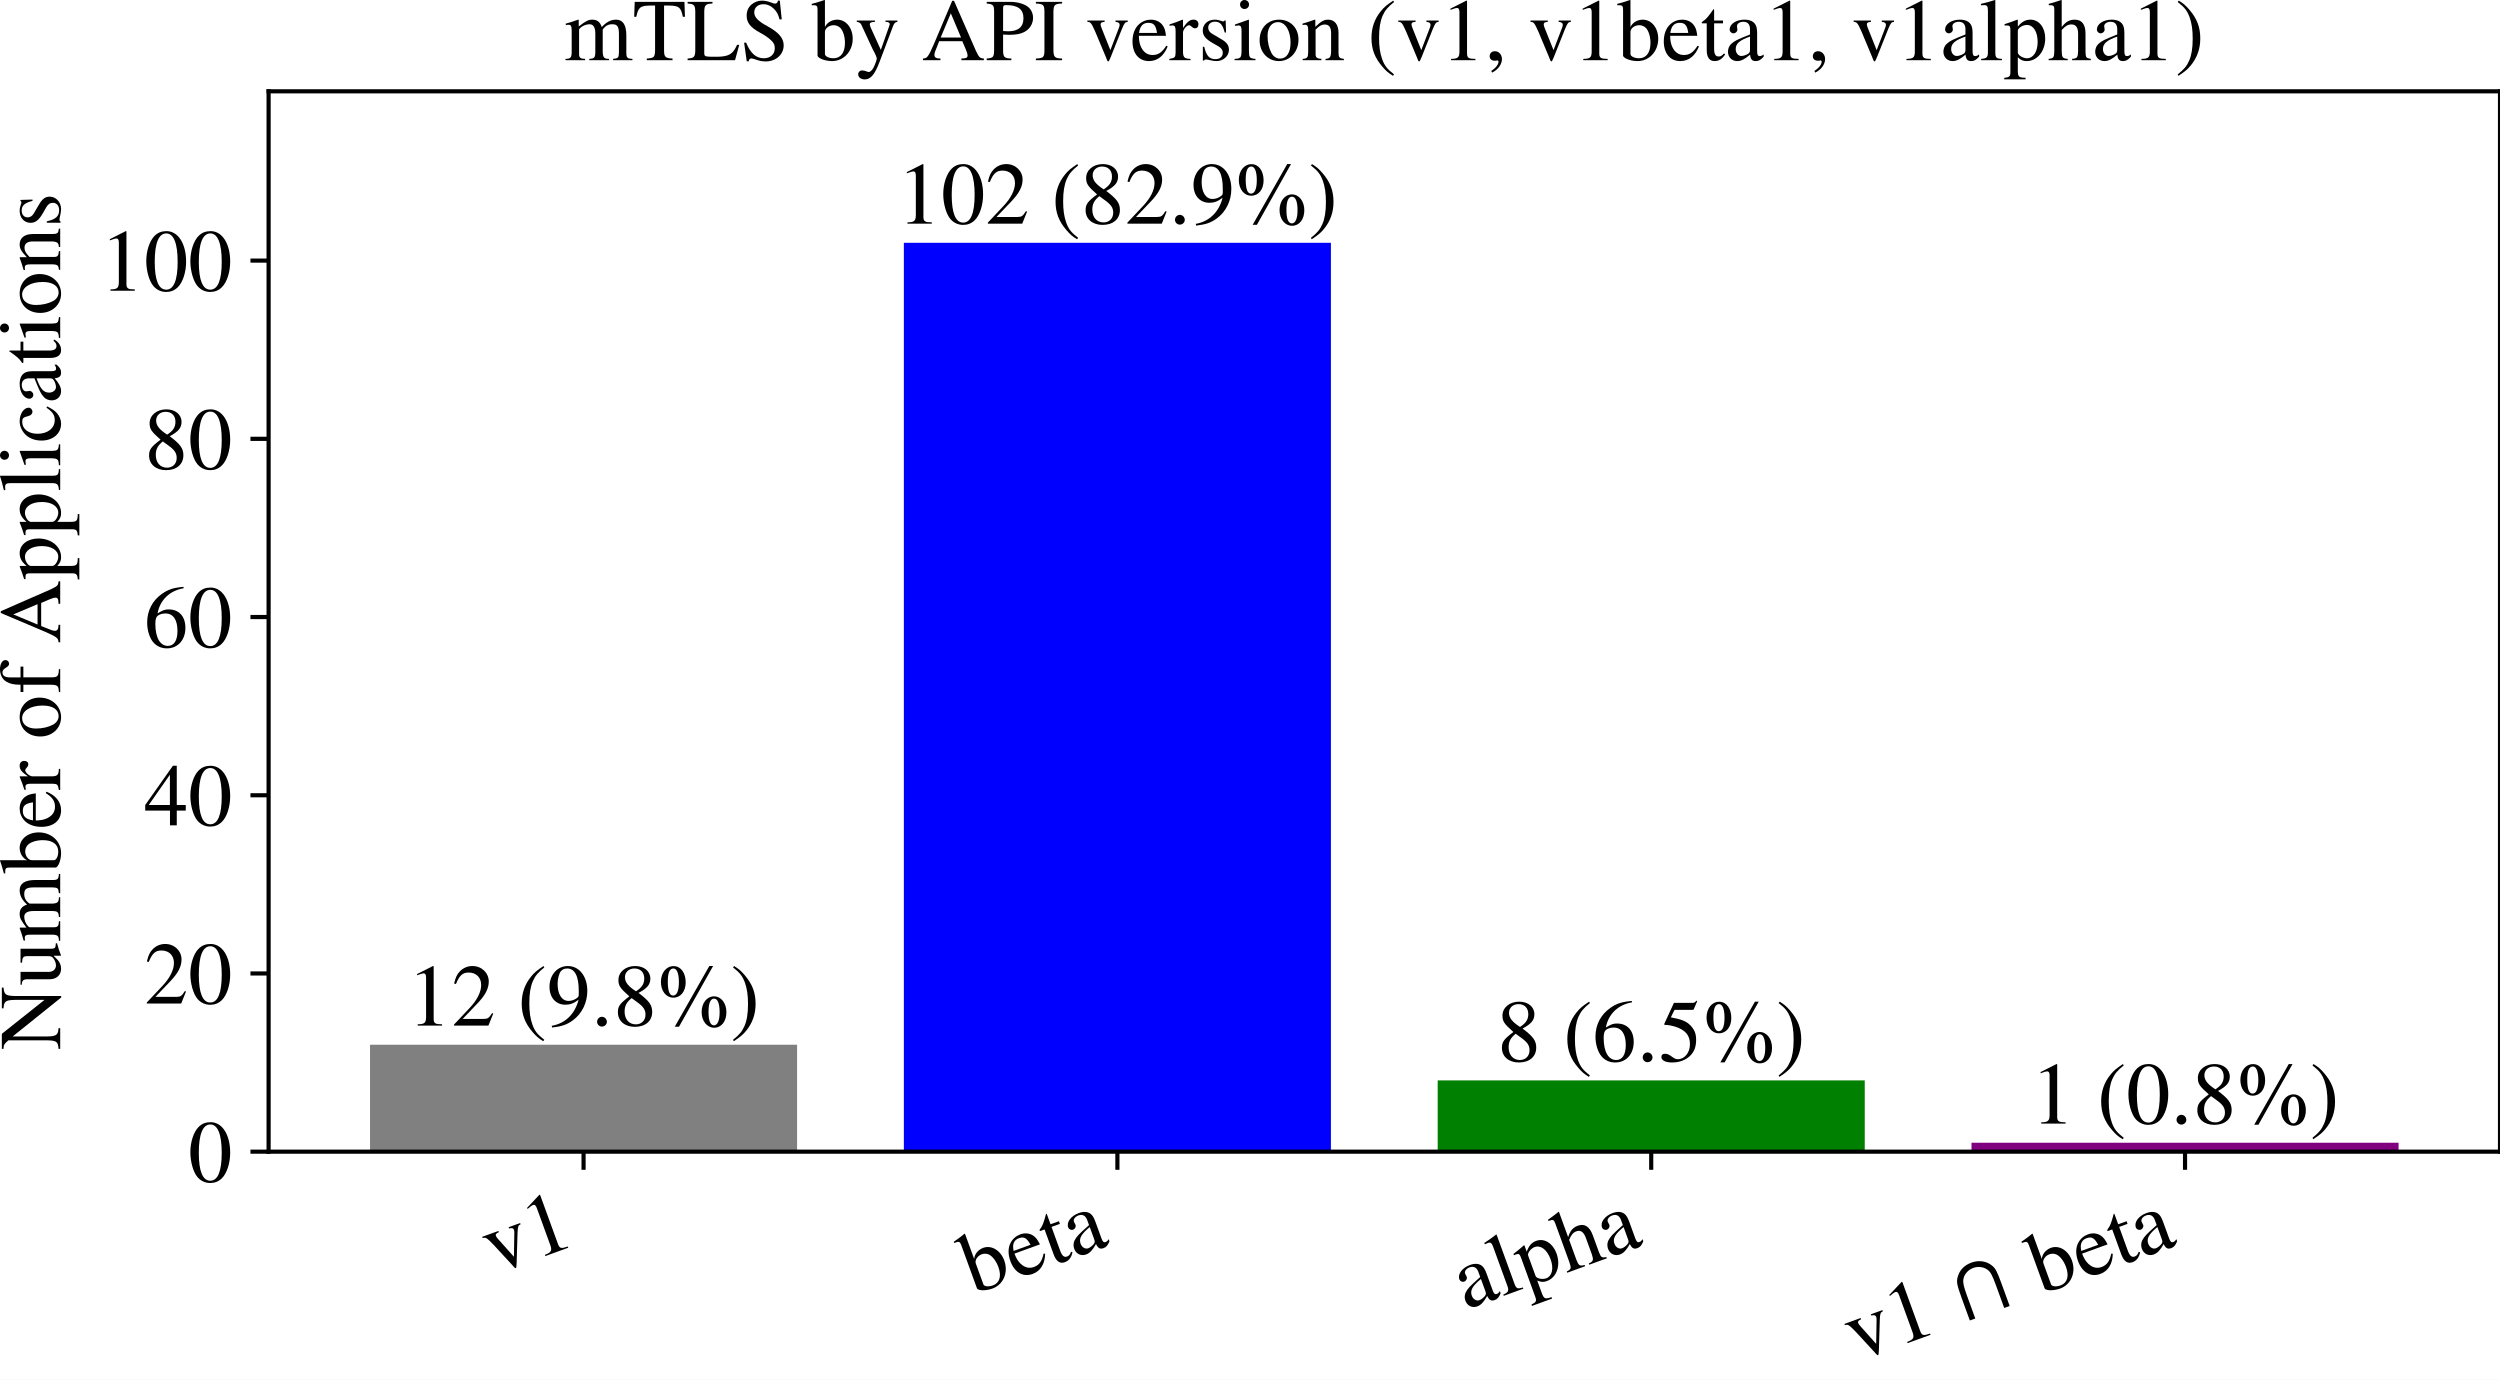
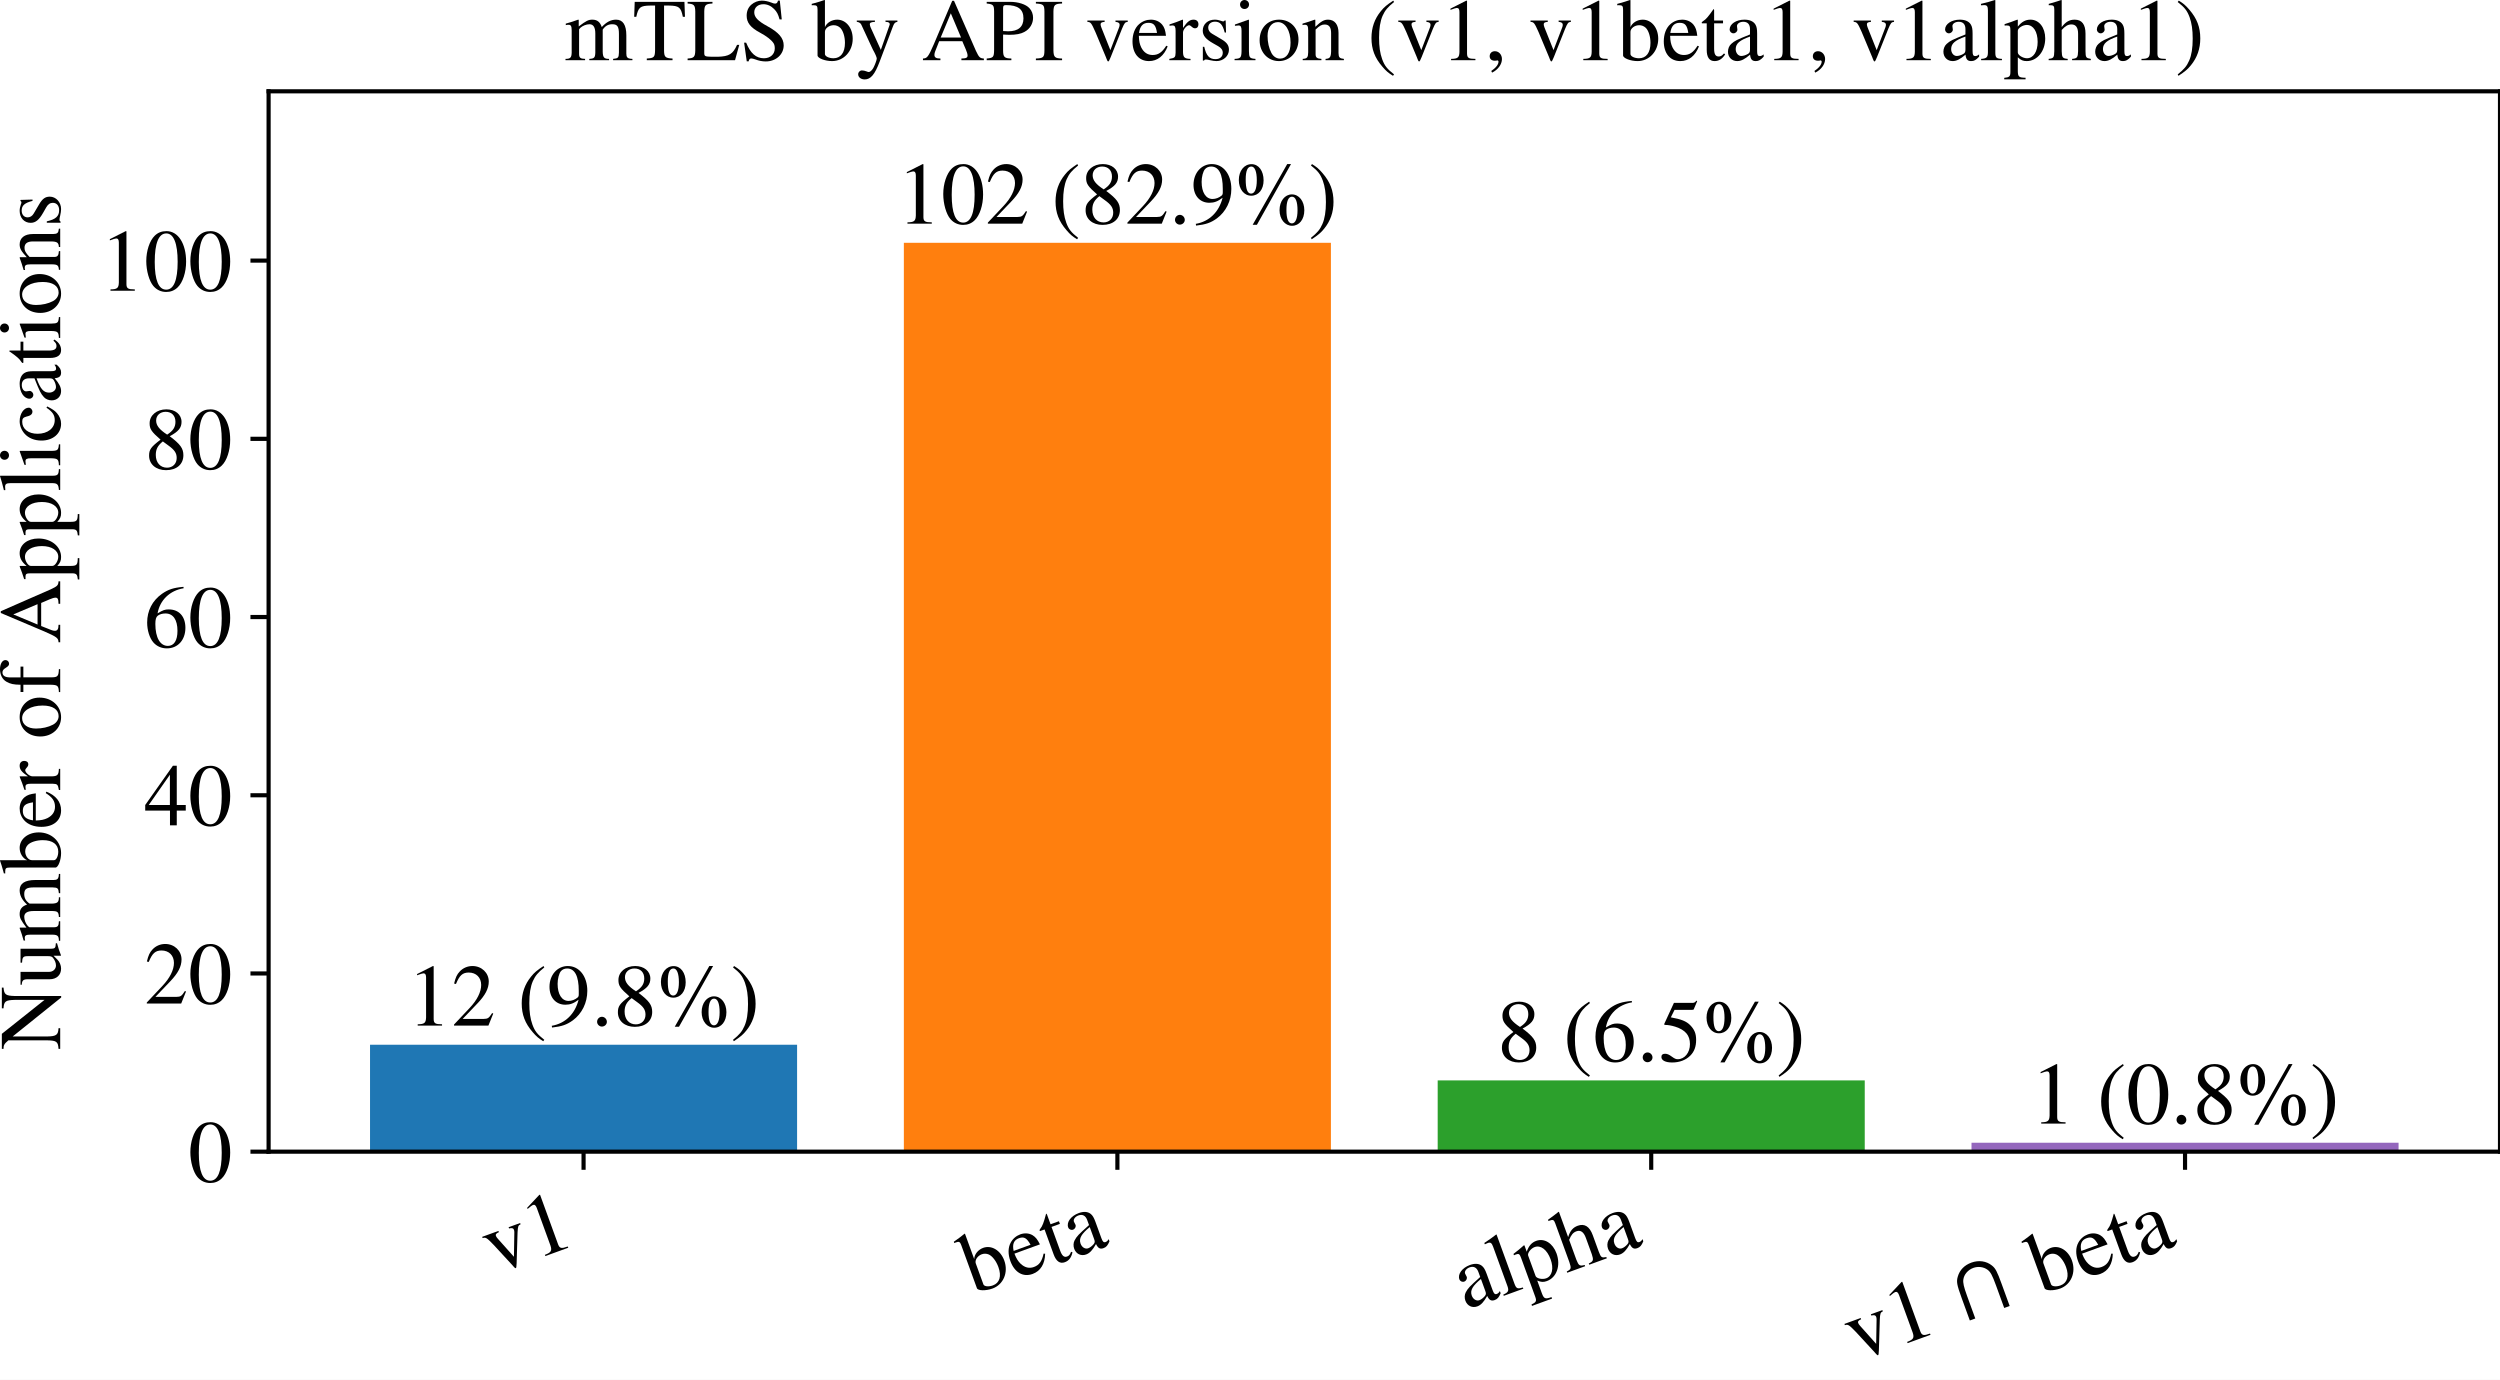
<svg xmlns="http://www.w3.org/2000/svg" xmlns:xlink="http://www.w3.org/1999/xlink" width="482.126pt" height="266.083pt" viewBox="0 0 482.126 266.083" version="1.1">
  <defs>
    <style type="text/css">*{stroke-linejoin: round; stroke-linecap: butt}</style>
  </defs>
  <g id="figure_1">
    <g id="patch_1">
      <path d="M 0 266.083  L 482.126 266.083  L 482.126 0  L 0 0  z " style="fill: #ffffff" />
    </g>
    <g id="axes_1">
      <g id="patch_2">
        <path d="M 51.8 222.099  L 482.126 222.099  L 482.126 17.61  L 51.8 17.61  z " style="fill: #ffffff" />
      </g>
      <g id="patch_3">
-         <path d="M 71.36 222.099  L 153.719 222.099  L 153.719 201.479  L 71.36 201.479  z " clip-path="url(#p8127a0bd59)" style="fill: #808080" />
+         <path d="M 71.36 222.099  L 153.719 222.099  L 153.719 201.479  L 71.36 201.479  z " clip-path="url(#p7f876ddeb4)" style="fill: #1f77b4" />
      </g>
      <g id="patch_4">
-         <path d="M 174.309 222.099  L 256.668 222.099  L 256.668 46.823  L 174.309 46.823  z " clip-path="url(#p8127a0bd59)" style="fill: #0000ff" />
+         <path d="M 174.309 222.099  L 256.668 222.099  L 256.668 46.823  L 174.309 46.823  z " clip-path="url(#p7f876ddeb4)" style="fill: #ff7f0e" />
      </g>
      <g id="patch_5">
-         <path d="M 277.258 222.099  L 359.617 222.099  L 359.617 208.352  L 277.258 208.352  z " clip-path="url(#p8127a0bd59)" style="fill: #008000" />
+         <path d="M 277.258 222.099  L 359.617 222.099  L 359.617 208.352  L 277.258 208.352  z " clip-path="url(#p7f876ddeb4)" style="fill: #2ca02c" />
      </g>
      <g id="patch_6">
-         <path d="M 380.207 222.099  L 462.566 222.099  L 462.566 220.381  L 380.207 220.381  z " clip-path="url(#p8127a0bd59)" style="fill: #800080" />
+         <path d="M 380.207 222.099  L 462.566 222.099  L 462.566 220.381  L 380.207 220.381  z " clip-path="url(#p7f876ddeb4)" style="fill: #9467bd" />
      </g>
      <g id="matplotlib.axis_1">
        <g id="xtick_1">
          <g id="line2d_1">
            <defs>
-               <path id="m2d92b76882" d="M 0 0  L 0 3.5  " style="stroke: #000000; stroke-width: 0.8" />
+               <path id="m9ceb782780" d="M 0 0  L 0 3.5  " style="stroke: #000000; stroke-width: 0.8" />
            </defs>
            <g>
-               <use xlink:href="#m2d92b76882" x="112.54" y="222.099" style="stroke: #000000; stroke-width: 0.8" />
+               <use xlink:href="#m9ceb782780" x="112.54" y="222.099" style="stroke: #000000; stroke-width: 0.8" />
            </g>
          </g>
          <g id="text_1">
            <g transform="translate(95.30316 245.8239) rotate(-20) scale(0.17 -0.17)">
              <defs>
                <path id="NimbusRomNo9L-Reg-76" d="M 3053 2880  L 2163 2880  L 2163 2784  C 2368 2765 2464 2701 2464 2579  C 2464 2515 2451 2451 2426 2387  L 1792 730  L 1139 2368  C 1101 2458 1082 2547 1082 2605  C 1082 2720 1152 2765 1376 2784  L 1376 2880  L 122 2880  L 122 2784  C 365 2771 410 2707 704 2048  L 1472 211  C 1485 173 1504 128 1523 77  C 1542 26 1562 -19 1581 -51  C 1594 -77 1619 -90 1638 -90  C 1677 -90 1722 -6 1818 230  L 2637 2285  C 2822 2720 2861 2765 3053 2784  L 3053 2880  z " transform="scale(0.015625)" />
                <path id="NimbusRomNo9L-Reg-31" d="M 755 0  L 2522 0  L 2522 96  C 2029 96 1920 166 1914 474  L 1914 4314  L 1862 4326  L 710 3744  L 710 3654  C 960 3750 1114 3795 1171 3795  C 1306 3795 1363 3699 1363 3494  L 1363 595  C 1350 192 1242 102 755 96  L 755 0  z " transform="scale(0.015625)" />
              </defs>
              <use xlink:href="#NimbusRomNo9L-Reg-76" />
              <use xlink:href="#NimbusRomNo9L-Reg-31" transform="translate(49.99999 0)" />
            </g>
          </g>
        </g>
        <g id="xtick_2">
          <g id="line2d_2">
            <g>
-               <use xlink:href="#m2d92b76882" x="215.489" y="222.099" style="stroke: #000000; stroke-width: 0.8" />
+               <use xlink:href="#m9ceb782780" x="215.489" y="222.099" style="stroke: #000000; stroke-width: 0.8" />
            </g>
          </g>
          <g id="text_2">
            <g transform="translate(187.6113 249.6968) rotate(-20) scale(0.17 -0.17)">
              <defs>
                <path id="NimbusRomNo9L-Reg-62" d="M 979 4358  L 947 4371  C 678 4275 506 4224 205 4141  L 19 4090  L 19 3987  C 58 3994 83 3994 128 3994  C 390 3994 442 3936 442 3667  L 442 346  C 442 147 979 -64 1498 -64  C 2342 -64 2995 640 2995 1555  C 2995 2349 2509 2944 1869 2944  C 1478 2944 1107 2720 979 2400  L 979 4358  z M 979 2061  C 979 2310 1280 2541 1613 2541  C 1792 2541 1952 2477 2086 2355  C 2291 2157 2432 1722 2432 1261  C 2432 550 2125 141 1600 141  C 1267 141 979 282 979 448  L 979 2061  z " transform="scale(0.015625)" />
                <path id="NimbusRomNo9L-Reg-65" d="M 2650 1050  C 2342 563 2067 378 1658 378  C 1293 378 1018 563 832 928  C 717 1171 672 1376 659 1773  L 2630 1773  C 2579 2189 2515 2374 2355 2579  C 2163 2810 1869 2944 1536 2944  C 1216 2944 915 2829 672 2611  C 371 2349 198 1894 198 1370  C 198 486 659 -64 1395 -64  C 2010 -64 2483 314 2752 1005  L 2650 1050  z M 672 1978  C 742 2483 960 2714 1350 2714  C 1741 2714 1894 2534 1978 1978  L 672 1978  z " transform="scale(0.015625)" />
                <path id="NimbusRomNo9L-Reg-74" d="M 1658 2880  L 1011 2880  L 1011 3622  C 1011 3686 998 3706 966 3706  C 595 3168 403 2950 218 2842  C 147 2797 109 2758 109 2720  C 109 2701 115 2688 134 2675  L 474 2675  L 474 749  C 474 211 666 -64 1043 -64  C 1357 -64 1600 90 1811 422  L 1728 493  C 1587 326 1485 269 1344 269  C 1107 269 1011 442 1011 845  L 1011 2675  L 1658 2675  L 1658 2880  z " transform="scale(0.015625)" />
                <path id="NimbusRomNo9L-Reg-61" d="M 2829 422  C 2720 333 2643 301 2547 301  C 2400 301 2355 390 2355 672  L 2355 1920  C 2355 2253 2323 2438 2227 2592  C 2086 2822 1811 2944 1434 2944  C 832 2944 358 2630 358 2227  C 358 2080 480 1952 634 1952  C 787 1952 922 2080 922 2221  C 922 2246 915 2278 909 2323  C 896 2381 890 2432 890 2477  C 890 2650 1094 2790 1350 2790  C 1664 2790 1837 2605 1837 2259  L 1837 1869  C 851 1472 742 1421 467 1178  C 326 1050 237 832 237 621  C 237 218 518 -64 909 -64  C 1190 -64 1453 70 1843 403  C 1875 64 1990 -64 2253 -64  C 2470 -64 2605 13 2829 256  L 2829 422  z M 1837 787  C 1837 595 1805 525 1670 448  C 1510 358 1338 307 1203 307  C 979 307 800 525 800 800  L 800 826  C 806 1210 1088 1453 1837 1715  L 1837 787  z " transform="scale(0.015625)" />
              </defs>
              <use xlink:href="#NimbusRomNo9L-Reg-62" />
              <use xlink:href="#NimbusRomNo9L-Reg-65" transform="translate(49.99999 0)" />
              <use xlink:href="#NimbusRomNo9L-Reg-74" transform="translate(94.39998 0)" />
              <use xlink:href="#NimbusRomNo9L-Reg-61" transform="translate(122.2 0)" />
            </g>
          </g>
        </g>
        <g id="xtick_3">
          <g id="line2d_3">
            <g>
-               <use xlink:href="#m2d92b76882" x="318.438" y="222.099" style="stroke: #000000; stroke-width: 0.8" />
+               <use xlink:href="#m9ceb782780" x="318.438" y="222.099" style="stroke: #000000; stroke-width: 0.8" />
            </g>
          </g>
          <g id="text_3">
            <g transform="translate(282.5728 252.604) rotate(-20) scale(0.17 -0.17)">
              <defs>
                <path id="NimbusRomNo9L-Reg-6c" d="M 134 0  L 1645 0  L 1645 96  C 1242 115 1171 179 1165 538  L 1165 4358  L 1139 4371  C 806 4262 563 4198 122 4090  L 122 3987  L 160 3987  C 230 3994 307 4000 358 4000  C 563 4000 627 3910 627 3610  L 627 557  C 621 211 531 122 134 96  L 134 0  z " transform="scale(0.015625)" />
                <path id="NimbusRomNo9L-Reg-70" d="M 32 -1389  L 1581 -1389  L 1581 -1274  C 1101 -1267 1024 -1203 1018 -794  L 1018 211  C 1248 0 1395 -64 1664 -64  C 2426 -64 3008 653 3008 1581  C 3008 2374 2560 2944 1939 2944  C 1581 2944 1299 2790 1018 2438  L 1018 2931  L 979 2944  C 634 2810 410 2726 58 2618  L 58 2515  C 115 2522 160 2522 218 2522  C 435 2522 480 2458 480 2157  L 480 -838  C 480 -1178 410 -1242 32 -1280  L 32 -1389  z M 1018 2138  C 1018 2330 1376 2560 1670 2560  C 2144 2560 2458 2074 2458 1325  C 2458 621 2144 141 1683 141  C 1382 141 1018 371 1018 563  L 1018 2138  z " transform="scale(0.015625)" />
                <path id="NimbusRomNo9L-Reg-68" d="M 3117 96  C 2771 154 2739 198 2733 653  L 2733 1926  C 2733 2598 2470 2944 1946 2944  C 1568 2944 1299 2790 1005 2406  L 1005 4352  L 973 4371  C 755 4294 595 4243 237 4141  L 64 4090  L 64 3987  C 90 3994 109 3994 141 3994  C 416 3994 467 3942 467 3667  L 467 653  C 454 192 422 141 58 96  L 58 0  L 1440 0  L 1440 96  C 1069 128 1018 198 1005 653  L 1005 2195  C 1274 2490 1466 2598 1715 2598  C 2035 2598 2195 2368 2195 1920  L 2195 653  C 2182 198 2125 128 1760 96  L 1760 0  L 3117 0  L 3117 96  z " transform="scale(0.015625)" />
              </defs>
              <use xlink:href="#NimbusRomNo9L-Reg-61" />
              <use xlink:href="#NimbusRomNo9L-Reg-6c" transform="translate(44.39999 0)" />
              <use xlink:href="#NimbusRomNo9L-Reg-70" transform="translate(72.19998 0)" />
              <use xlink:href="#NimbusRomNo9L-Reg-68" transform="translate(122.2 0)" />
              <use xlink:href="#NimbusRomNo9L-Reg-61" transform="translate(172.2 0)" />
            </g>
          </g>
        </g>
        <g id="xtick_4">
          <g id="line2d_4">
            <g>
-               <use xlink:href="#m2d92b76882" x="421.386" y="222.099" style="stroke: #000000; stroke-width: 0.8" />
+               <use xlink:href="#m9ceb782780" x="421.386" y="222.099" style="stroke: #000000; stroke-width: 0.8" />
            </g>
          </g>
          <g id="text_4">
            <g transform="translate(358.0126 262.6164) rotate(-20) scale(0.17 -0.17)">
              <defs>
                <path id="NimbusRomNo9L-Reg-20" transform="scale(0.015625)" />
                <path id="NimbusRomNo9L-Reg-2229" d="M 3840 0  L 3840 1722  C 3840 2675 3808 2918 3635 3200  C 3366 3648 2874 3910 2304 3910  C 1773 3910 1325 3699 1037 3302  C 800 2989 762 2758 762 1722  L 762 0  L 1184 0  L 1184 1741  C 1184 2451 1222 2752 1344 2970  C 1517 3290 1901 3501 2304 3501  C 2675 3501 3034 3315 3226 3027  C 3379 2803 3418 2541 3418 1741  L 3418 0  L 3840 0  z " transform="scale(0.015625)" />
              </defs>
              <use xlink:href="#NimbusRomNo9L-Reg-76" />
              <use xlink:href="#NimbusRomNo9L-Reg-31" transform="translate(49.99999 0)" />
              <use xlink:href="#NimbusRomNo9L-Reg-20" transform="translate(99.99997 0)" />
              <use xlink:href="#NimbusRomNo9L-Reg-2229" transform="translate(125 0)" />
              <use xlink:href="#NimbusRomNo9L-Reg-20" transform="translate(197.1999 0)" />
              <use xlink:href="#NimbusRomNo9L-Reg-62" transform="translate(222.1999 0)" />
              <use xlink:href="#NimbusRomNo9L-Reg-65" transform="translate(272.1999 0)" />
              <use xlink:href="#NimbusRomNo9L-Reg-74" transform="translate(316.5999 0)" />
              <use xlink:href="#NimbusRomNo9L-Reg-61" transform="translate(344.3999 0)" />
            </g>
          </g>
        </g>
      </g>
      <g id="matplotlib.axis_2">
        <g id="ytick_1">
          <g id="line2d_5">
            <defs>
-               <path id="m01605aa00a" d="M 0 0  L -3.5 0  " style="stroke: #000000; stroke-width: 0.8" />
+               <path id="m1e9f940f4b" d="M 0 0  L -3.5 0  " style="stroke: #000000; stroke-width: 0.8" />
            </defs>
            <g>
-               <use xlink:href="#m01605aa00a" x="51.8" y="222.099" style="stroke: #000000; stroke-width: 0.8" />
+               <use xlink:href="#m1e9f940f4b" x="51.8" y="222.099" style="stroke: #000000; stroke-width: 0.8" />
            </g>
          </g>
          <g id="text_5">
            <g transform="translate(36.3 227.9045) scale(0.17 -0.17)">
              <defs>
                <path id="NimbusRomNo9L-Reg-30" d="M 1626 4326  C 1274 4326 1005 4224 768 3994  C 397 3635 154 2899 154 2150  C 154 1446 365 704 666 346  C 902 64 1229 -90 1600 -90  C 1926 -90 2202 19 2432 243  C 2803 595 3046 1338 3046 2112  C 3046 3424 2464 4326 1626 4326  z M 1606 4160  C 2144 4160 2432 3437 2432 2099  C 2432 762 2150 77 1600 77  C 1050 77 768 762 768 2093  C 768 3456 1056 4160 1606 4160  z " transform="scale(0.015625)" />
              </defs>
              <use xlink:href="#NimbusRomNo9L-Reg-30" />
            </g>
          </g>
        </g>
        <g id="ytick_2">
          <g id="line2d_6">
            <g>
-               <use xlink:href="#m01605aa00a" x="51.8" y="187.731" style="stroke: #000000; stroke-width: 0.8" />
+               <use xlink:href="#m1e9f940f4b" x="51.8" y="187.731" style="stroke: #000000; stroke-width: 0.8" />
            </g>
          </g>
          <g id="text_6">
            <g transform="translate(27.8 193.5367) scale(0.17 -0.17)">
              <defs>
                <path id="NimbusRomNo9L-Reg-32" d="M 3040 877  L 2957 909  C 2720 538 2650 493 2349 486  L 819 486  L 1894 1613  C 2464 2208 2714 2694 2714 3200  C 2714 3834 2195 4326 1530 4326  C 1178 4326 845 4186 608 3930  C 403 3712 307 3507 198 3053  L 333 3021  C 589 3648 813 3853 1261 3853  C 1805 3853 2163 3488 2163 2950  C 2163 2445 1869 1856 1331 1286  L 192 77  L 192 0  L 2688 0  L 3040 877  z " transform="scale(0.015625)" />
              </defs>
              <use xlink:href="#NimbusRomNo9L-Reg-32" />
              <use xlink:href="#NimbusRomNo9L-Reg-30" transform="translate(49.99999 0)" />
            </g>
          </g>
        </g>
        <g id="ytick_3">
          <g id="line2d_7">
            <g>
-               <use xlink:href="#m01605aa00a" x="51.8" y="153.364" style="stroke: #000000; stroke-width: 0.8" />
+               <use xlink:href="#m1e9f940f4b" x="51.8" y="153.364" style="stroke: #000000; stroke-width: 0.8" />
            </g>
          </g>
          <g id="text_7">
            <g transform="translate(27.8 159.1688) scale(0.17 -0.17)">
              <defs>
                <path id="NimbusRomNo9L-Reg-34" d="M 3021 1478  L 2368 1478  L 2368 4326  L 2086 4326  L 77 1478  L 77 1069  L 1875 1069  L 1875 0  L 2368 0  L 2368 1069  L 3021 1069  L 3021 1478  z M 1869 1478  L 333 1478  L 1869 3674  L 1869 1478  z " transform="scale(0.015625)" />
              </defs>
              <use xlink:href="#NimbusRomNo9L-Reg-34" />
              <use xlink:href="#NimbusRomNo9L-Reg-30" transform="translate(49.99999 0)" />
            </g>
          </g>
        </g>
        <g id="ytick_4">
          <g id="line2d_8">
            <g>
-               <use xlink:href="#m01605aa00a" x="51.8" y="118.996" style="stroke: #000000; stroke-width: 0.8" />
+               <use xlink:href="#m1e9f940f4b" x="51.8" y="118.996" style="stroke: #000000; stroke-width: 0.8" />
            </g>
          </g>
          <g id="text_8">
            <g transform="translate(27.8 124.8009) scale(0.17 -0.17)">
              <defs>
                <path id="NimbusRomNo9L-Reg-36" d="M 2854 4378  C 2125 4314 1754 4192 1286 3866  C 595 3373 218 2643 218 1786  C 218 1229 390 666 666 346  C 909 64 1254 -90 1651 -90  C 2445 -90 2995 518 2995 1402  C 2995 2227 2534 2739 1786 2739  C 1504 2739 1376 2694 973 2451  C 1146 3418 1862 4109 2867 4275  L 2854 4378  z M 1549 2445  C 2106 2445 2419 1984 2419 1184  C 2419 480 2170 90 1722 90  C 1158 90 813 691 813 1683  C 813 2010 864 2189 992 2285  C 1126 2387 1325 2445 1549 2445  z " transform="scale(0.015625)" />
              </defs>
              <use xlink:href="#NimbusRomNo9L-Reg-36" />
              <use xlink:href="#NimbusRomNo9L-Reg-30" transform="translate(49.99999 0)" />
            </g>
          </g>
        </g>
        <g id="ytick_5">
          <g id="line2d_9">
            <g>
-               <use xlink:href="#m01605aa00a" x="51.8" y="84.628" style="stroke: #000000; stroke-width: 0.8" />
+               <use xlink:href="#m1e9f940f4b" x="51.8" y="84.628" style="stroke: #000000; stroke-width: 0.8" />
            </g>
          </g>
          <g id="text_9">
            <g transform="translate(27.8 90.43305) scale(0.17 -0.17)">
              <defs>
                <path id="NimbusRomNo9L-Reg-38" d="M 1856 2374  C 2490 2714 2714 2982 2714 3418  C 2714 3949 2259 4326 1613 4326  C 915 4326 397 3898 397 3315  C 397 2899 518 2714 1190 2125  C 493 1594 358 1408 358 966  C 358 339 858 -90 1587 -90  C 2355 -90 2848 333 2848 992  C 2848 1491 2630 1792 1856 2374  z M 1741 1715  C 2208 1382 2362 1152 2362 794  C 2362 378 2074 90 1658 90  C 1171 90 845 461 845 1011  C 845 1427 979 1690 1357 1997  L 1741 1715  z M 1670 2490  C 1101 2861 870 3155 870 3514  C 870 3885 1158 4147 1562 4147  C 1997 4147 2272 3866 2272 3424  C 2272 3034 2106 2771 1670 2490  z " transform="scale(0.015625)" />
              </defs>
              <use xlink:href="#NimbusRomNo9L-Reg-38" />
              <use xlink:href="#NimbusRomNo9L-Reg-30" transform="translate(49.99999 0)" />
            </g>
          </g>
        </g>
        <g id="ytick_6">
          <g id="line2d_10">
            <g>
-               <use xlink:href="#m01605aa00a" x="51.8" y="50.26" style="stroke: #000000; stroke-width: 0.8" />
+               <use xlink:href="#m1e9f940f4b" x="51.8" y="50.26" style="stroke: #000000; stroke-width: 0.8" />
            </g>
          </g>
          <g id="text_10">
            <g transform="translate(19.3 56.06518) scale(0.17 -0.17)">
              <use xlink:href="#NimbusRomNo9L-Reg-31" />
              <use xlink:href="#NimbusRomNo9L-Reg-30" transform="translate(49.99999 0)" />
              <use xlink:href="#NimbusRomNo9L-Reg-30" transform="translate(99.99997 0)" />
            </g>
          </g>
        </g>
        <g id="text_11">
          <g transform="translate(11.61047 202.4842) rotate(-90) scale(0.17 -0.17)">
            <defs>
              <path id="NimbusRomNo9L-Reg-4e" d="M 4525 4237  L 3021 4237  L 3021 4115  C 3533 4083 3616 3974 3635 3296  L 3635 1139  L 1171 4237  L 77 4237  L 77 4115  C 352 4115 442 4064 698 3763  L 698 941  C 685 262 602 154 77 122  L 77 0  L 1581 0  L 1581 122  C 1088 147 992 282 979 941  L 979 3450  L 3808 -70  L 3917 -70  L 3917 3296  C 3936 3962 4019 4070 4525 4115  L 4525 4237  z " transform="scale(0.015625)" />
              <path id="NimbusRomNo9L-Reg-75" d="M 3123 320  L 3091 320  C 2778 333 2733 384 2726 685  L 2726 2880  L 1715 2880  L 1715 2771  C 2112 2752 2189 2688 2189 2368  L 2189 864  C 2189 685 2157 595 2067 525  C 1894 384 1696 307 1504 307  C 1254 307 1050 525 1050 794  L 1050 2880  L 115 2880  L 115 2790  C 416 2778 506 2688 512 2381  L 512 768  C 512 262 819 -64 1286 -64  C 1523 -64 1773 38 1946 211  L 2221 486  L 2221 -45  L 2246 -58  C 2566 70 2797 141 3123 230  L 3123 320  z " transform="scale(0.015625)" />
              <path id="NimbusRomNo9L-Reg-6d" d="M 102 0  L 1523 0  L 1523 96  C 1197 102 1094 173 1088 429  L 1088 2234  C 1088 2246 1139 2310 1184 2355  C 1344 2502 1619 2611 1843 2611  C 2125 2611 2266 2387 2266 1939  L 2266 550  C 2253 186 2189 115 1830 96  L 1830 0  L 3264 0  L 3264 96  C 2906 96 2816 198 2803 608  L 2803 2221  C 2995 2496 3200 2611 3501 2611  C 3866 2611 3981 2438 3981 1907  L 3981 557  C 3968 179 3930 134 3558 96  L 3558 0  L 4960 0  L 4960 96  L 4794 109  C 4589 141 4518 237 4518 486  L 4518 1805  C 4518 2560 4269 2944 3776 2944  C 3398 2944 3078 2778 2733 2406  C 2618 2771 2400 2944 2054 2944  C 1766 2944 1600 2861 1062 2451  L 1062 2931  L 1018 2944  C 691 2822 474 2752 122 2656  L 122 2547  C 205 2566 256 2573 326 2573  C 493 2573 550 2470 550 2163  L 550 544  C 538 186 454 96 102 96  L 102 0  z " transform="scale(0.015625)" />
              <path id="NimbusRomNo9L-Reg-72" d="M 32 0  L 1568 0  L 1568 96  C 1139 109 1037 198 1024 576  L 1024 2016  C 1024 2221 1293 2541 1472 2541  C 1510 2541 1568 2509 1638 2445  C 1741 2349 1811 2317 1894 2317  C 2048 2317 2144 2426 2144 2605  C 2144 2816 2010 2944 1792 2944  C 1523 2944 1338 2803 1024 2342  L 1024 2931  L 992 2944  C 653 2803 422 2720 45 2598  L 45 2496  C 134 2515 192 2522 269 2522  C 429 2522 486 2419 486 2138  L 486 538  C 474 205 435 166 32 96  L 32 0  z " transform="scale(0.015625)" />
              <path id="NimbusRomNo9L-Reg-6f" d="M 1600 2944  C 762 2944 186 2330 186 1446  C 186 576 781 -64 1587 -64  C 2394 -64 3008 608 3008 1498  C 3008 2342 2419 2944 1600 2944  z M 1517 2765  C 2054 2765 2432 2150 2432 1274  C 2432 544 2144 115 1664 115  C 1414 115 1178 269 1043 525  C 864 858 762 1306 762 1760  C 762 2368 1056 2765 1517 2765  z " transform="scale(0.015625)" />
              <path id="NimbusRomNo9L-Reg-66" d="M 2061 2880  L 1274 2880  L 1274 3622  C 1274 4000 1395 4192 1638 4192  C 1779 4192 1862 4128 1978 3942  C 2080 3776 2157 3712 2266 3712  C 2419 3712 2534 3827 2534 3974  C 2534 4205 2253 4371 1869 4371  C 1466 4371 1133 4198 966 3910  C 800 3622 749 3392 742 2880  L 218 2880  L 218 2675  L 742 2675  L 742 666  C 730 186 666 115 211 96  L 211 0  L 1875 0  L 1875 96  C 1350 115 1280 186 1280 666  L 1280 2675  L 2061 2675  L 2061 2880  z " transform="scale(0.015625)" />
              <path id="NimbusRomNo9L-Reg-41" d="M 4518 122  C 4230 141 4166 205 3942 678  L 2349 4314  L 2221 4314  L 890 1171  C 480 237 403 134 96 122  L 96 0  L 1363 0  L 1363 122  C 1056 122 928 198 928 384  C 928 461 947 550 979 634  L 1274 1382  L 2950 1382  L 3213 768  C 3290 595 3334 429 3334 339  C 3334 179 3226 128 2886 122  L 2886 0  L 4518 0  L 4518 122  z M 1382 1645  L 2118 3405  L 2861 1645  L 1382 1645  z " transform="scale(0.015625)" />
              <path id="NimbusRomNo9L-Reg-69" d="M 147 0  L 1664 0  L 1664 96  C 1242 128 1197 186 1190 653  L 1190 2925  L 1165 2944  L 173 2592  L 173 2496  L 224 2502  C 301 2515 384 2522 442 2522  C 595 2522 653 2419 653 2138  L 653 653  C 640 179 582 115 147 96  L 147 0  z M 864 4371  C 691 4371 544 4224 544 4045  C 544 3859 685 3718 864 3718  C 1056 3718 1197 3859 1197 4045  C 1197 4230 1050 4371 864 4371  z " transform="scale(0.015625)" />
              <path id="NimbusRomNo9L-Reg-63" d="M 2547 998  C 2240 550 2010 397 1645 397  C 1056 397 653 909 653 1645  C 653 2310 1005 2758 1523 2758  C 1754 2758 1837 2688 1901 2451  L 1939 2310  C 1990 2125 2106 2016 2246 2016  C 2413 2016 2547 2138 2547 2285  C 2547 2643 2099 2944 1562 2944  C 1248 2944 922 2816 659 2586  C 339 2304 160 1869 160 1357  C 160 531 666 -64 1376 -64  C 1664 -64 1920 38 2150 237  C 2323 384 2445 563 2637 941  L 2547 998  z " transform="scale(0.015625)" />
              <path id="NimbusRomNo9L-Reg-6e" d="M 115 0  L 1472 0  L 1472 96  C 1152 115 1050 198 1050 429  L 1050 2227  C 1350 2515 1498 2592 1709 2592  C 2022 2592 2176 2394 2176 1971  L 2176 634  C 2163 218 2086 115 1773 96  L 1773 0  L 3104 0  L 3104 96  C 2790 128 2720 205 2714 518  L 2714 1984  C 2714 2586 2432 2944 1958 2944  C 1664 2944 1466 2835 1030 2426  L 1030 2931  L 986 2944  C 672 2829 454 2758 102 2656  L 102 2547  C 141 2566 205 2573 275 2573  C 454 2573 512 2477 512 2163  L 512 576  C 506 198 435 115 115 96  L 115 0  z " transform="scale(0.015625)" />
              <path id="NimbusRomNo9L-Reg-73" d="M 2016 2010  L 1990 2886  L 1920 2886  C 1882 2835 1850 2816 1818 2816  C 1779 2816 1715 2829 1645 2861  C 1498 2912 1350 2944 1197 2944  C 691 2944 326 2611 326 2150  C 326 1792 531 1536 1075 1229  L 1446 1018  C 1670 890 1779 736 1779 538  C 1779 256 1574 77 1248 77  C 806 77 582 320 435 973  L 333 973  L 333 -26  L 416 -26  C 461 38 486 51 563 51  C 634 51 710 38 858 0  C 1030 -38 1197 -64 1325 -64  C 1824 -64 2227 307 2227 755  C 2227 1075 2080 1286 1690 1517  L 998 1926  C 819 2029 723 2189 723 2362  C 723 2624 922 2797 1216 2797  C 1581 2797 1773 2586 1920 2010  L 2016 2010  z " transform="scale(0.015625)" />
            </defs>
            <use xlink:href="#NimbusRomNo9L-Reg-4e" />
            <use xlink:href="#NimbusRomNo9L-Reg-75" transform="translate(72.19998 0)" />
            <use xlink:href="#NimbusRomNo9L-Reg-6d" transform="translate(122.2 0)" />
            <use xlink:href="#NimbusRomNo9L-Reg-62" transform="translate(200 0)" />
            <use xlink:href="#NimbusRomNo9L-Reg-65" transform="translate(249.9999 0)" />
            <use xlink:href="#NimbusRomNo9L-Reg-72" transform="translate(294.3999 0)" />
            <use xlink:href="#NimbusRomNo9L-Reg-20" transform="translate(327.6999 0)" />
            <use xlink:href="#NimbusRomNo9L-Reg-6f" transform="translate(352.6999 0)" />
            <use xlink:href="#NimbusRomNo9L-Reg-66" transform="translate(402.6999 0)" />
            <use xlink:href="#NimbusRomNo9L-Reg-20" transform="translate(435.9999 0)" />
            <use xlink:href="#NimbusRomNo9L-Reg-41" transform="translate(460.9999 0)" />
            <use xlink:href="#NimbusRomNo9L-Reg-70" transform="translate(533.1998 0)" />
            <use xlink:href="#NimbusRomNo9L-Reg-70" transform="translate(583.1998 0)" />
            <use xlink:href="#NimbusRomNo9L-Reg-6c" transform="translate(633.1998 0)" />
            <use xlink:href="#NimbusRomNo9L-Reg-69" transform="translate(660.9998 0)" />
            <use xlink:href="#NimbusRomNo9L-Reg-63" transform="translate(688.7998 0)" />
            <use xlink:href="#NimbusRomNo9L-Reg-61" transform="translate(733.1998 0)" />
            <use xlink:href="#NimbusRomNo9L-Reg-74" transform="translate(777.5998 0)" />
            <use xlink:href="#NimbusRomNo9L-Reg-69" transform="translate(805.3998 0)" />
            <use xlink:href="#NimbusRomNo9L-Reg-6f" transform="translate(833.1998 0)" />
            <use xlink:href="#NimbusRomNo9L-Reg-6e" transform="translate(883.1997 0)" />
            <use xlink:href="#NimbusRomNo9L-Reg-73" transform="translate(933.1997 0)" />
          </g>
        </g>
      </g>
      <g id="patch_7">
        <path d="M 51.8 222.099  L 51.8 17.61  " style="fill: none; stroke: #000000; stroke-width: 0.8; stroke-linejoin: miter; stroke-linecap: square" />
      </g>
      <g id="patch_8">
        <path d="M 482.126 222.099  L 482.126 17.61  " style="fill: none; stroke: #000000; stroke-width: 0.8; stroke-linejoin: miter; stroke-linecap: square" />
      </g>
      <g id="patch_9">
        <path d="M 51.8 222.099  L 482.126 222.099  " style="fill: none; stroke: #000000; stroke-width: 0.8; stroke-linejoin: miter; stroke-linecap: square" />
      </g>
      <g id="patch_10">
        <path d="M 51.8 17.61  L 482.126 17.61  " style="fill: none; stroke: #000000; stroke-width: 0.8; stroke-linejoin: miter; stroke-linecap: square" />
      </g>
      <g id="text_12">
        <g transform="translate(78.54913 197.789) scale(0.17 -0.17)">
          <defs>
            <path id="NimbusRomNo9L-Reg-28" d="M 1888 4326  C 1414 4013 1222 3853 986 3558  C 531 3002 307 2362 307 1613  C 307 794 544 173 1107 -480  C 1370 -787 1536 -928 1869 -1133  L 1946 -1030  C 1434 -627 1254 -397 1082 77  C 928 506 858 986 858 1632  C 858 2304 941 2829 1114 3226  C 1293 3622 1485 3853 1946 4224  L 1888 4326  z " transform="scale(0.015625)" />
            <path id="NimbusRomNo9L-Reg-39" d="M 378 -141  C 1094 -58 1446 64 1882 378  C 2547 864 2938 1658 2938 2522  C 2938 3578 2355 4326 1523 4326  C 762 4326 192 3680 192 2816  C 192 2035 653 1517 1344 1517  C 1696 1517 1965 1619 2304 1882  C 2042 838 1331 154 358 -13  L 378 -141  z M 2317 2272  C 2317 2144 2291 2086 2221 2029  C 2042 1882 1805 1792 1574 1792  C 1088 1792 781 2272 781 3034  C 781 3398 883 3782 1018 3949  C 1126 4077 1286 4147 1472 4147  C 2029 4147 2317 3597 2317 2522  L 2317 2272  z " transform="scale(0.015625)" />
            <path id="NimbusRomNo9L-Reg-2e" d="M 800 640  C 608 640 448 480 448 275  C 448 90 608 -70 794 -70  C 992 -70 1158 83 1158 275  C 1158 474 992 640 800 640  z " transform="scale(0.015625)" />
            <path id="NimbusRomNo9L-Reg-25" d="M 3795 4326  L 1286 -83  L 1594 -83  L 4070 4326  L 3795 4326  z M 4134 2125  C 3622 2125 3238 1638 3238 979  C 3238 333 3629 -154 4147 -154  C 4672 -154 5037 307 5037 973  C 5037 1632 4653 2125 4134 2125  z M 4141 1958  C 4403 1958 4544 1606 4544 966  C 4544 371 4390 19 4134 19  C 3872 19 3738 352 3738 992  C 3738 1626 3878 1958 4141 1958  z M 1203 4320  C 666 4320 282 3834 282 3168  C 282 2509 659 2029 1184 2029  C 1715 2029 2080 2483 2080 3142  C 2080 3834 1722 4320 1203 4320  z M 1190 4147  C 1440 4147 1587 3789 1587 3155  C 1587 2534 1440 2182 1171 2182  C 909 2182 781 2509 781 3206  C 781 3840 915 4147 1190 4147  z " transform="scale(0.015625)" />
            <path id="NimbusRomNo9L-Reg-29" d="M 243 -1133  C 717 -819 909 -659 1146 -365  C 1600 192 1824 832 1824 1581  C 1824 2400 1587 3021 1024 3674  C 762 3981 595 4122 262 4326  L 186 4224  C 698 3821 870 3597 1050 3117  C 1203 2688 1274 2208 1274 1562  C 1274 890 1190 358 1018 -26  C 845 -429 646 -659 186 -1030  L 243 -1133  z " transform="scale(0.015625)" />
          </defs>
          <use xlink:href="#NimbusRomNo9L-Reg-31" />
          <use xlink:href="#NimbusRomNo9L-Reg-32" transform="translate(49.99999 0)" />
          <use xlink:href="#NimbusRomNo9L-Reg-20" transform="translate(99.99997 0)" />
          <use xlink:href="#NimbusRomNo9L-Reg-28" transform="translate(125 0)" />
          <use xlink:href="#NimbusRomNo9L-Reg-39" transform="translate(158.2999 0)" />
          <use xlink:href="#NimbusRomNo9L-Reg-2e" transform="translate(208.2999 0)" />
          <use xlink:href="#NimbusRomNo9L-Reg-38" transform="translate(233.2999 0)" />
          <use xlink:href="#NimbusRomNo9L-Reg-25" transform="translate(283.2999 0)" />
          <use xlink:href="#NimbusRomNo9L-Reg-29" transform="translate(366.5999 0)" />
        </g>
      </g>
      <g id="text_13">
        <g transform="translate(172.998 43.13363) scale(0.17 -0.17)">
          <use xlink:href="#NimbusRomNo9L-Reg-31" />
          <use xlink:href="#NimbusRomNo9L-Reg-30" transform="translate(49.99999 0)" />
          <use xlink:href="#NimbusRomNo9L-Reg-32" transform="translate(99.99997 0)" />
          <use xlink:href="#NimbusRomNo9L-Reg-20" transform="translate(150 0)" />
          <use xlink:href="#NimbusRomNo9L-Reg-28" transform="translate(174.9999 0)" />
          <use xlink:href="#NimbusRomNo9L-Reg-38" transform="translate(208.2999 0)" />
          <use xlink:href="#NimbusRomNo9L-Reg-32" transform="translate(258.2999 0)" />
          <use xlink:href="#NimbusRomNo9L-Reg-2e" transform="translate(308.2999 0)" />
          <use xlink:href="#NimbusRomNo9L-Reg-39" transform="translate(333.2999 0)" />
          <use xlink:href="#NimbusRomNo9L-Reg-25" transform="translate(383.2999 0)" />
          <use xlink:href="#NimbusRomNo9L-Reg-29" transform="translate(466.5999 0)" />
        </g>
      </g>
      <g id="text_14">
        <g transform="translate(288.6969 204.6626) scale(0.17 -0.17)">
          <defs>
            <path id="NimbusRomNo9L-Reg-35" d="M 1158 3731  L 2413 3731  C 2522 3731 2541 3738 2560 3789  L 2803 4358  L 2746 4403  C 2650 4275 2592 4237 2451 4237  L 1114 4237  L 416 2720  C 410 2707 410 2701 410 2688  C 410 2650 435 2637 486 2637  C 691 2637 941 2592 1210 2509  C 1946 2272 2278 1882 2278 1242  C 2278 627 1894 147 1389 147  C 1261 147 1158 192 966 333  C 762 486 621 544 474 544  C 294 544 205 467 205 307  C 205 64 499 -90 986 -90  C 1517 -90 1978 83 2304 410  C 2592 698 2726 1062 2726 1549  C 2726 2010 2605 2304 2291 2624  C 2010 2906 1645 3053 890 3187  L 1158 3731  z " transform="scale(0.015625)" />
          </defs>
          <use xlink:href="#NimbusRomNo9L-Reg-38" />
          <use xlink:href="#NimbusRomNo9L-Reg-20" transform="translate(49.99999 0)" />
          <use xlink:href="#NimbusRomNo9L-Reg-28" transform="translate(74.99997 0)" />
          <use xlink:href="#NimbusRomNo9L-Reg-36" transform="translate(108.3 0)" />
          <use xlink:href="#NimbusRomNo9L-Reg-2e" transform="translate(158.2999 0)" />
          <use xlink:href="#NimbusRomNo9L-Reg-35" transform="translate(183.2999 0)" />
          <use xlink:href="#NimbusRomNo9L-Reg-25" transform="translate(233.2999 0)" />
          <use xlink:href="#NimbusRomNo9L-Reg-29" transform="translate(316.5999 0)" />
        </g>
      </g>
      <g id="text_15">
        <g transform="translate(391.6457 216.6914) scale(0.17 -0.17)">
          <use xlink:href="#NimbusRomNo9L-Reg-31" />
          <use xlink:href="#NimbusRomNo9L-Reg-20" transform="translate(49.99999 0)" />
          <use xlink:href="#NimbusRomNo9L-Reg-28" transform="translate(74.99997 0)" />
          <use xlink:href="#NimbusRomNo9L-Reg-30" transform="translate(108.3 0)" />
          <use xlink:href="#NimbusRomNo9L-Reg-2e" transform="translate(158.2999 0)" />
          <use xlink:href="#NimbusRomNo9L-Reg-38" transform="translate(183.2999 0)" />
          <use xlink:href="#NimbusRomNo9L-Reg-25" transform="translate(233.2999 0)" />
          <use xlink:href="#NimbusRomNo9L-Reg-29" transform="translate(316.5999 0)" />
        </g>
      </g>
      <g id="text_16">
        <g transform="translate(108.7874 11.61047) scale(0.17 -0.17)">
          <defs>
            <path id="NimbusRomNo9L-Reg-54" d="M 2893 122  C 2368 147 2285 230 2278 698  L 2278 3968  L 2624 3968  C 3366 3955 3501 3846 3642 3149  L 3795 3149  L 3757 4237  L 147 4237  L 109 3149  L 262 3149  C 410 3846 544 3955 1280 3968  L 1626 3968  L 1626 768  C 1619 218 1562 154 1024 122  L 1024 0  L 2893 0  L 2893 122  z " transform="scale(0.015625)" />
            <path id="NimbusRomNo9L-Reg-4c" d="M 1882 4237  L 77 4237  L 77 4115  C 544 4083 621 4000 634 3539  L 634 698  C 621 237 538 147 77 122  L 77 0  L 3520 0  L 3827 1114  L 3667 1114  C 3366 442 3091 275 2266 250  L 1837 250  C 1344 262 1293 282 1286 512  L 1286 3539  C 1299 4006 1382 4090 1882 4115  L 1882 4237  z " transform="scale(0.015625)" />
            <path id="NimbusRomNo9L-Reg-53" d="M 2861 4326  L 2726 4326  C 2701 4179 2630 4109 2522 4109  C 2458 4109 2349 4134 2240 4186  C 2003 4275 1766 4326 1555 4326  C 1286 4326 1005 4218 794 4032  C 570 3834 454 3565 454 3232  C 454 2720 736 2362 1453 1984  C 1914 1734 2246 1478 2406 1235  C 2464 1152 2496 1018 2496 858  C 2496 435 2176 141 1709 141  C 1133 141 736 493 416 1274  L 269 1274  L 461 -83  L 602 -83  C 608 38 685 128 781 128  C 851 128 960 102 1082 58  C 1325 -38 1587 -90 1837 -90  C 2579 -90 3142 416 3142 1075  C 3142 1600 2790 2016 1946 2477  C 1274 2842 1005 3123 1005 3475  C 1005 3827 1274 4064 1670 4064  C 1958 4064 2227 3942 2451 3712  C 2650 3507 2739 3341 2842 2963  L 3002 2963  L 2861 4326  z " transform="scale(0.015625)" />
            <path id="NimbusRomNo9L-Reg-79" d="M 3040 2880  L 2176 2880  L 2176 2784  C 2381 2784 2483 2726 2483 2624  C 2483 2598 2477 2560 2458 2515  L 1837 749  L 1101 2368  C 1062 2458 1037 2547 1037 2611  C 1037 2726 1133 2771 1408 2784  L 1408 2880  L 90 2880  L 90 2790  C 256 2765 365 2694 416 2586  L 1146 1011  C 1222 838 1229 832 1261 768  C 1440 448 1542 211 1542 115  C 1542 13 1395 -378 1286 -576  C 1190 -736 1056 -858 966 -858  C 928 -858 870 -845 800 -813  C 685 -768 570 -742 467 -742  C 314 -742 192 -864 192 -1024  C 192 -1235 390 -1395 666 -1395  C 1101 -1395 1395 -1043 1747 -115  L 2733 2496  C 2816 2701 2886 2765 3040 2784  L 3040 2880  z " transform="scale(0.015625)" />
            <path id="NimbusRomNo9L-Reg-50" d="M 102 4115  C 576 4064 634 4006 640 3539  L 640 768  C 634 224 589 166 102 122  L 102 0  L 1894 0  L 1894 122  C 1389 134 1299 224 1293 698  L 1293 1862  C 1459 1850 1568 1843 1734 1843  C 2240 1843 2579 1907 2854 2061  C 3238 2266 3469 2656 3469 3078  C 3469 3347 3379 3590 3206 3776  C 2950 4058 2394 4237 1792 4237  L 102 4237  L 102 4115  z M 1293 3782  C 1293 3955 1338 4000 1510 4000  C 2374 4000 2771 3699 2771 3040  C 2771 2419 2394 2099 1658 2099  C 1530 2099 1440 2106 1293 2118  L 1293 3782  z " transform="scale(0.015625)" />
            <path id="NimbusRomNo9L-Reg-49" d="M 115 0  L 2016 0  L 2016 122  C 1491 134 1402 224 1389 698  L 1389 3539  C 1402 4019 1485 4096 2016 4115  L 2016 4237  L 115 4237  L 115 4115  C 659 4083 730 4019 736 3539  L 736 698  C 730 211 653 141 115 122  L 115 0  z " transform="scale(0.015625)" />
            <path id="NimbusRomNo9L-Reg-2c" d="M 531 -902  C 960 -691 1248 -301 1248 83  C 1248 403 1024 653 736 653  C 512 653 358 506 358 288  C 358 83 499 -38 736 -38  C 781 -38 826 -32 864 -26  C 896 -13 902 -13 909 -13  C 960 -13 998 -51 998 -102  C 998 -307 819 -544 474 -781  L 531 -902  z " transform="scale(0.015625)" />
          </defs>
          <use xlink:href="#NimbusRomNo9L-Reg-6d" />
          <use xlink:href="#NimbusRomNo9L-Reg-54" transform="translate(77.79999 0)" />
          <use xlink:href="#NimbusRomNo9L-Reg-4c" transform="translate(138.9 0)" />
          <use xlink:href="#NimbusRomNo9L-Reg-53" transform="translate(200 0)" />
          <use xlink:href="#NimbusRomNo9L-Reg-20" transform="translate(255.6 0)" />
          <use xlink:href="#NimbusRomNo9L-Reg-62" transform="translate(280.5999 0)" />
          <use xlink:href="#NimbusRomNo9L-Reg-79" transform="translate(330.5999 0)" />
          <use xlink:href="#NimbusRomNo9L-Reg-20" transform="translate(380.5999 0)" />
          <use xlink:href="#NimbusRomNo9L-Reg-41" transform="translate(405.5999 0)" />
          <use xlink:href="#NimbusRomNo9L-Reg-50" transform="translate(477.7999 0)" />
          <use xlink:href="#NimbusRomNo9L-Reg-49" transform="translate(533.3999 0)" />
          <use xlink:href="#NimbusRomNo9L-Reg-20" transform="translate(566.6999 0)" />
          <use xlink:href="#NimbusRomNo9L-Reg-76" transform="translate(591.6998 0)" />
          <use xlink:href="#NimbusRomNo9L-Reg-65" transform="translate(641.6998 0)" />
          <use xlink:href="#NimbusRomNo9L-Reg-72" transform="translate(686.0998 0)" />
          <use xlink:href="#NimbusRomNo9L-Reg-73" transform="translate(719.3998 0)" />
          <use xlink:href="#NimbusRomNo9L-Reg-69" transform="translate(758.2998 0)" />
          <use xlink:href="#NimbusRomNo9L-Reg-6f" transform="translate(786.0998 0)" />
          <use xlink:href="#NimbusRomNo9L-Reg-6e" transform="translate(836.0998 0)" />
          <use xlink:href="#NimbusRomNo9L-Reg-20" transform="translate(886.0998 0)" />
          <use xlink:href="#NimbusRomNo9L-Reg-28" transform="translate(911.0997 0)" />
          <use xlink:href="#NimbusRomNo9L-Reg-76" transform="translate(944.3997 0)" />
          <use xlink:href="#NimbusRomNo9L-Reg-31" transform="translate(994.3997 0)" />
          <use xlink:href="#NimbusRomNo9L-Reg-2c" transform="translate(1044.4 0)" />
          <use xlink:href="#NimbusRomNo9L-Reg-20" transform="translate(1069.4 0)" />
          <use xlink:href="#NimbusRomNo9L-Reg-76" transform="translate(1094.4 0)" />
          <use xlink:href="#NimbusRomNo9L-Reg-31" transform="translate(1144.4 0)" />
          <use xlink:href="#NimbusRomNo9L-Reg-62" transform="translate(1194.4 0)" />
          <use xlink:href="#NimbusRomNo9L-Reg-65" transform="translate(1244.4 0)" />
          <use xlink:href="#NimbusRomNo9L-Reg-74" transform="translate(1288.8 0)" />
          <use xlink:href="#NimbusRomNo9L-Reg-61" transform="translate(1316.6 0)" />
          <use xlink:href="#NimbusRomNo9L-Reg-31" transform="translate(1361 0)" />
          <use xlink:href="#NimbusRomNo9L-Reg-2c" transform="translate(1411 0)" />
          <use xlink:href="#NimbusRomNo9L-Reg-20" transform="translate(1436 0)" />
          <use xlink:href="#NimbusRomNo9L-Reg-76" transform="translate(1461 0)" />
          <use xlink:href="#NimbusRomNo9L-Reg-31" transform="translate(1511 0)" />
          <use xlink:href="#NimbusRomNo9L-Reg-61" transform="translate(1561 0)" />
          <use xlink:href="#NimbusRomNo9L-Reg-6c" transform="translate(1605.4 0)" />
          <use xlink:href="#NimbusRomNo9L-Reg-70" transform="translate(1633.2 0)" />
          <use xlink:href="#NimbusRomNo9L-Reg-68" transform="translate(1683.199 0)" />
          <use xlink:href="#NimbusRomNo9L-Reg-61" transform="translate(1733.199 0)" />
          <use xlink:href="#NimbusRomNo9L-Reg-31" transform="translate(1777.599 0)" />
          <use xlink:href="#NimbusRomNo9L-Reg-29" transform="translate(1827.599 0)" />
        </g>
      </g>
    </g>
  </g>
  <defs>
-     <clipPath id="p8127a0bd59">
+     <clipPath id="p7f876ddeb4">
      <rect x="51.8" y="17.61" width="430.326" height="204.489" />
    </clipPath>
  </defs>
</svg>
